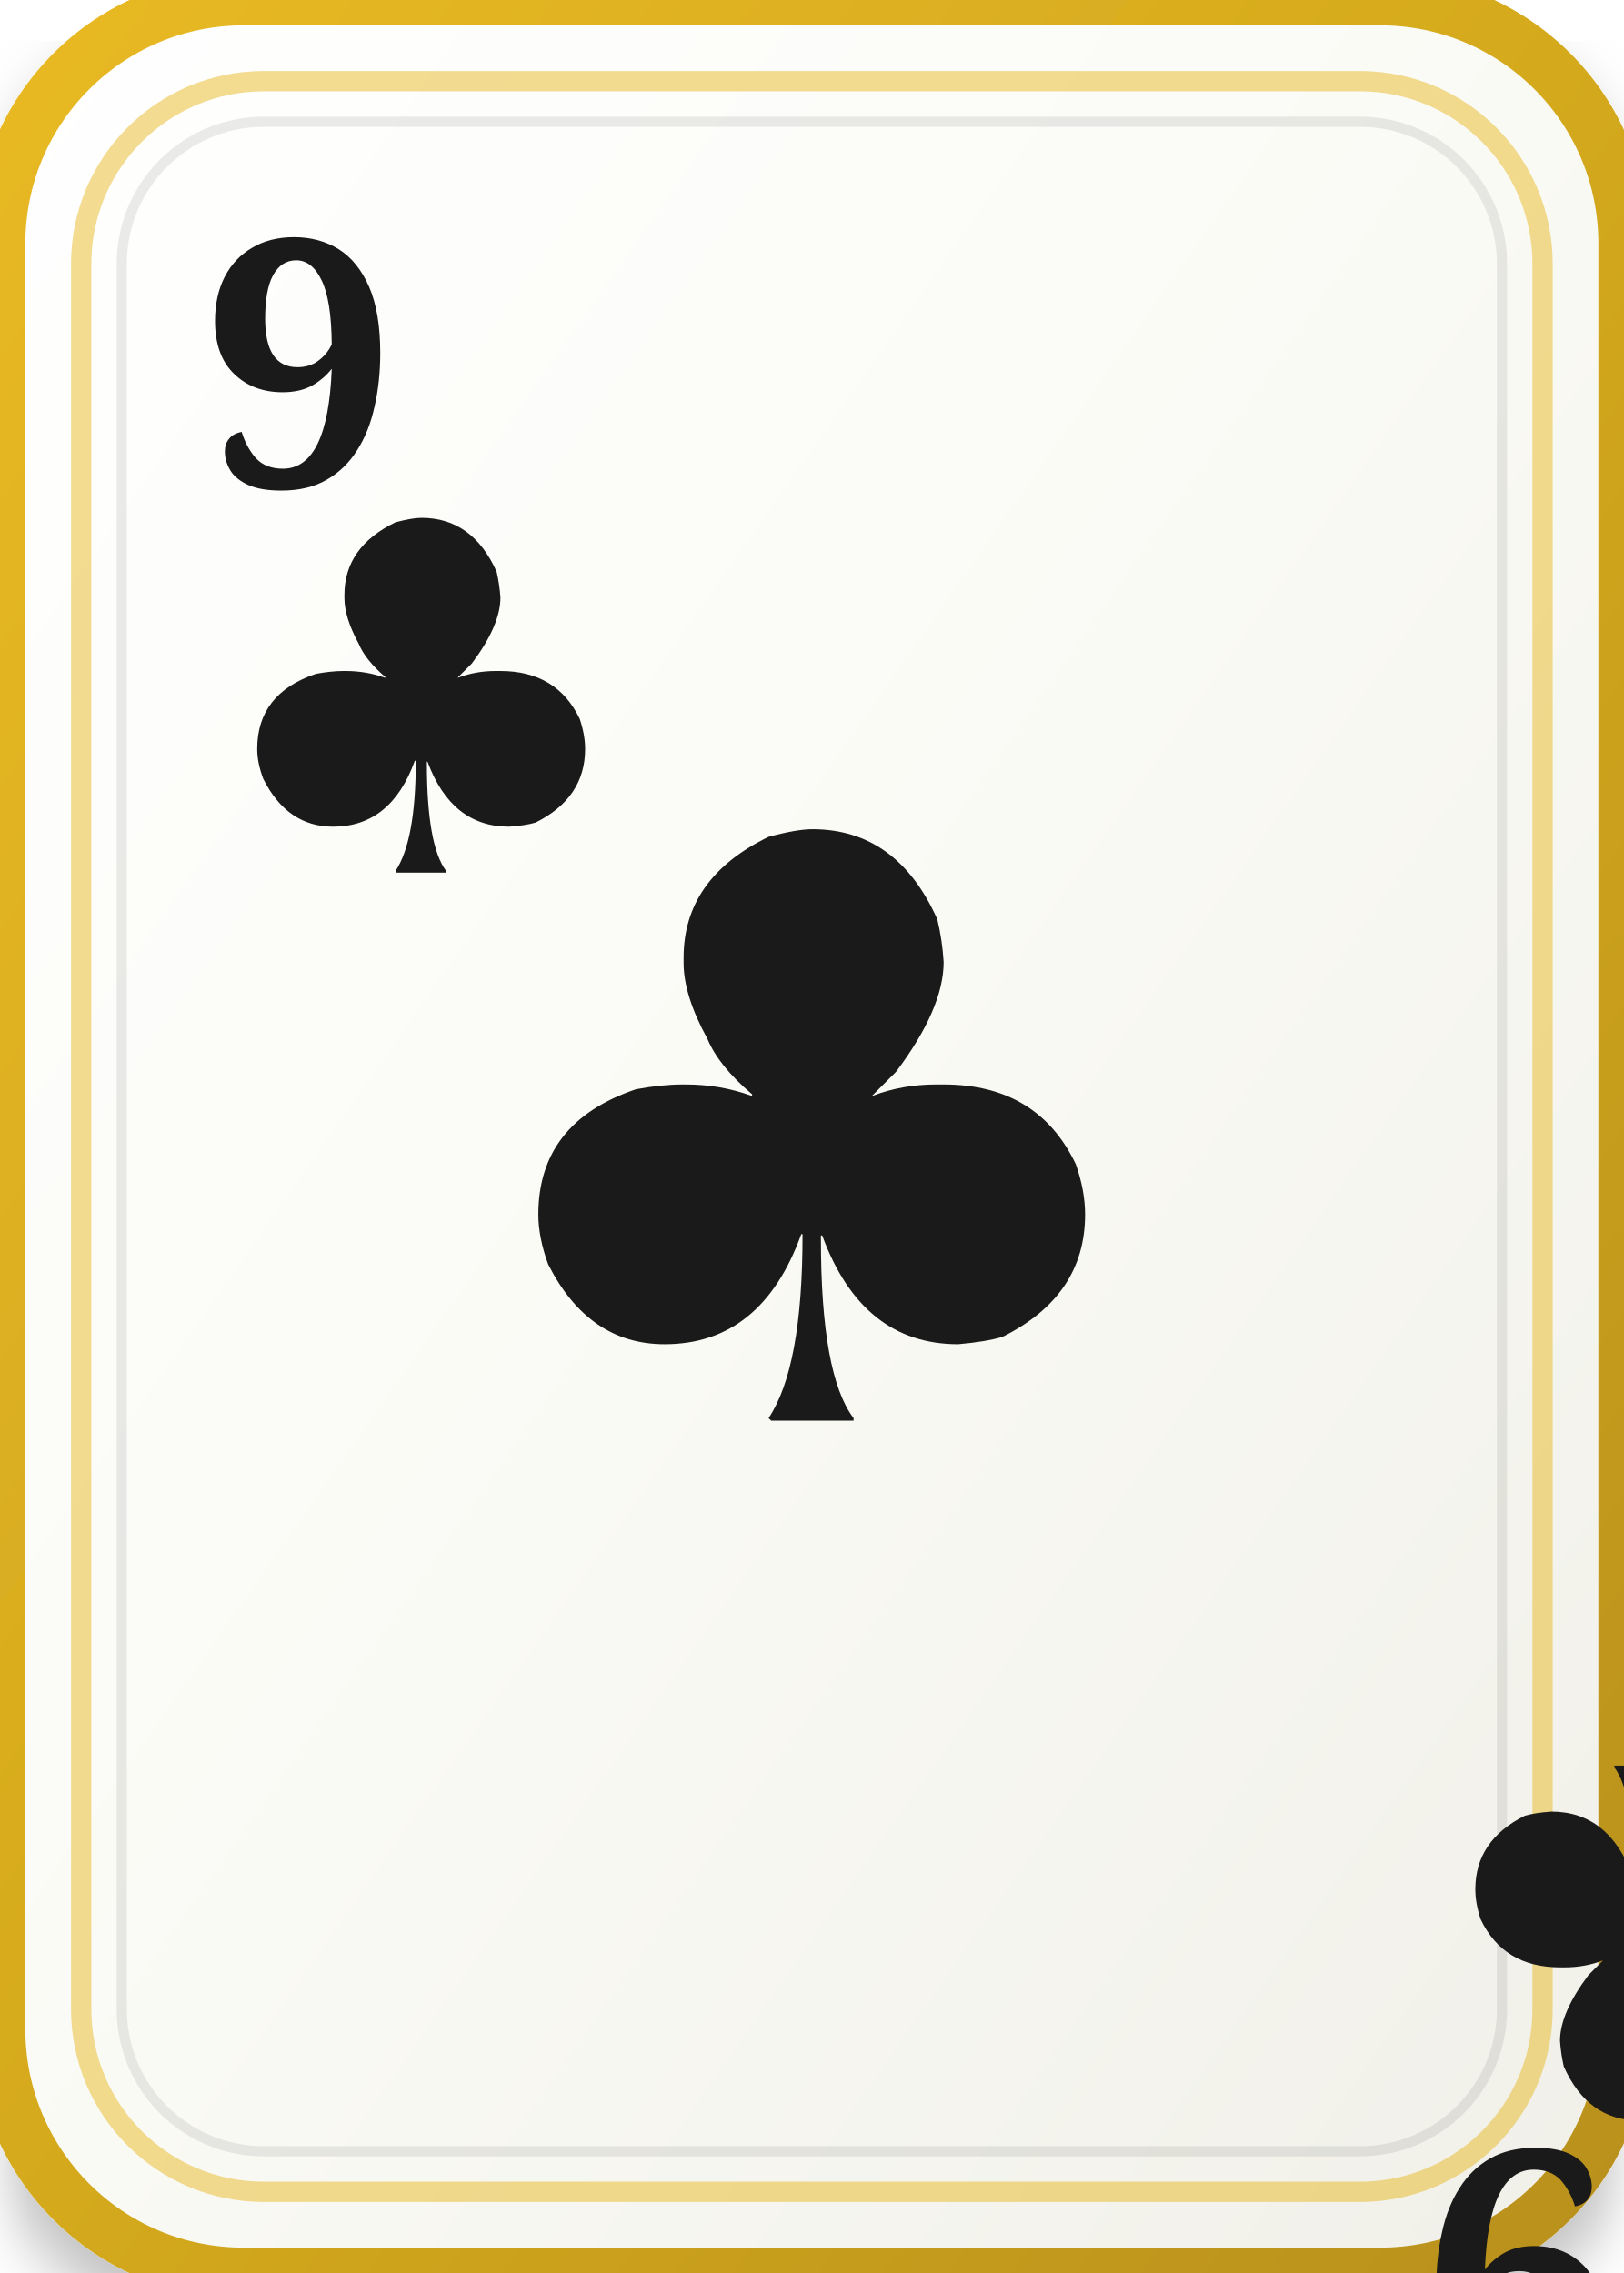
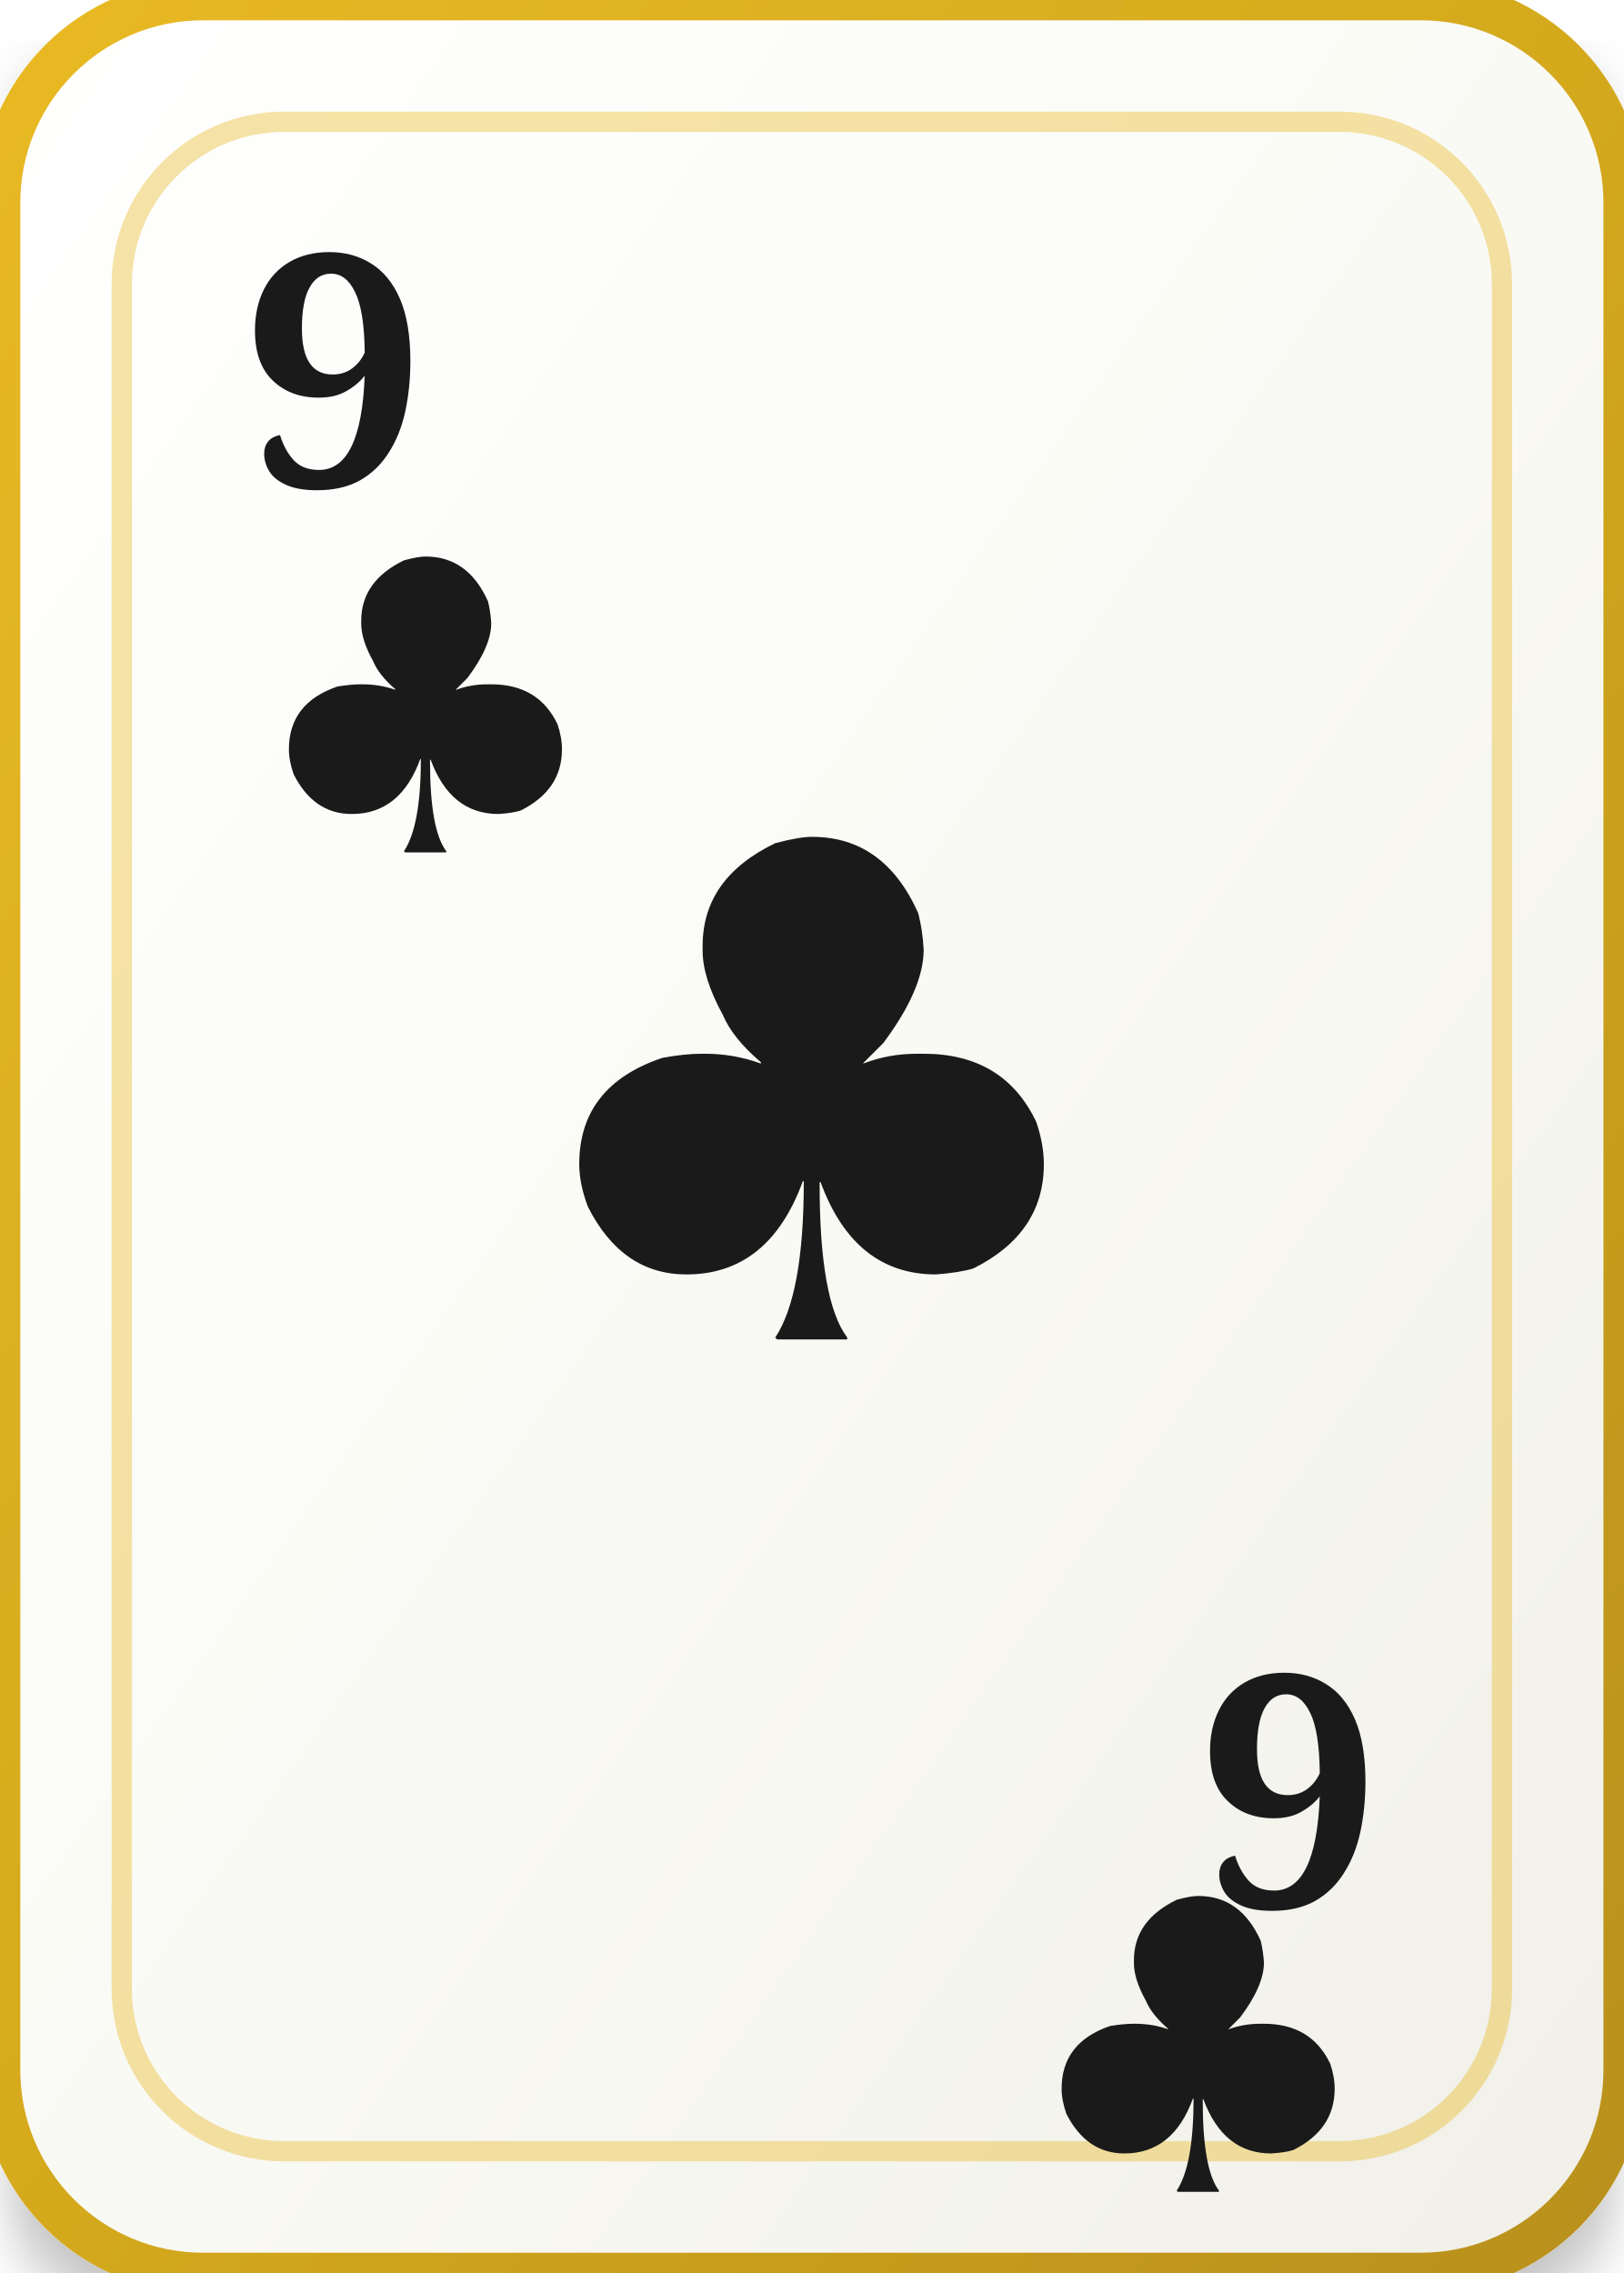
<svg xmlns="http://www.w3.org/2000/svg" viewBox="0 0 80 112" width="80" height="112">
  <defs>
    <linearGradient id="face" x1="0%" y1="0%" x2="100%" y2="100%">
      <stop offset="0%" style="stop-color:#fff" />
      <stop offset="50%" style="stop-color:#fafaf5" />
      <stop offset="100%" style="stop-color:#f0efe8" />
    </linearGradient>
    <linearGradient id="goldEdge" x1="0%" y1="0%" x2="100%" y2="100%">
      <stop offset="0%" style="stop-color:#e8b923" />
      <stop offset="50%" style="stop-color:#d4a91e" />
      <stop offset="100%" style="stop-color:#b8901a" />
    </linearGradient>
    <filter id="shadow" x="-10%" y="-10%" width="120%" height="120%">
      <feDropShadow dx="0" dy="2" stdDeviation="1.5" flood-color="#000" flood-opacity="0.25" />
    </filter>
  </defs>
-   <rect width="80" height="112" rx="12" ry="12" fill="url(#face)" stroke="url(#goldEdge)" stroke-width="2.5" filter="url(#shadow)" />
-   <rect x="4" y="4" width="72" height="104" rx="9" fill="none" stroke="#e8b923" stroke-width="1" opacity="0.5" />
-   <rect x="6" y="6" width="68" height="100" rx="7" fill="none" stroke="rgba(0,0,0,0.08)" stroke-width="0.5" />
-   <text x="10" y="24" font-family="Georgia, serif" font-size="17" font-weight="bold" fill="#1a1a1a">9</text>
-   <text x="10" y="43" font-family="Georgia, serif" font-size="24" fill="#1a1a1a">♣</text>
-   <text x="40" y="70" font-family="Georgia, serif" font-size="40" fill="#1a1a1a" text-anchor="middle" font-weight="bold">♣</text>
-   <text x="70" y="106" font-family="Georgia, serif" font-size="17" font-weight="bold" fill="#1a1a1a" text-anchor="end" transform="rotate(180 70 106)">9</text>
-   <text x="70" y="87" font-family="Georgia, serif" font-size="24" fill="#1a1a1a" text-anchor="end" transform="rotate(180 70 87)">♣</text>
+   <rect width="80" height="112" rx="10" ry="10" fill="url(#face)" stroke="url(#goldEdge)" stroke-width="2" filter="url(#shadow)" />
+   <rect x="6" y="6" width="68" height="100" rx="8" fill="none" stroke="#e8b923" stroke-width="1" opacity="0.4" />
+   <text x="12" y="24" font-family="Georgia, serif" font-size="16" font-weight="bold" fill="#1a1a1a">9</text>
+   <text x="12" y="42" font-family="Georgia, serif" font-size="20" fill="#1a1a1a">♣</text>
+   <text x="40" y="66" font-family="Georgia, serif" font-size="34" fill="#1a1a1a" text-anchor="middle" font-weight="bold">♣</text>
+   <text x="68" y="94" font-family="Georgia, serif" font-size="16" font-weight="bold" fill="#1a1a1a" text-anchor="end">9</text>
+   <text x="68" y="108" font-family="Georgia, serif" font-size="20" fill="#1a1a1a" text-anchor="end">♣</text>
</svg>
